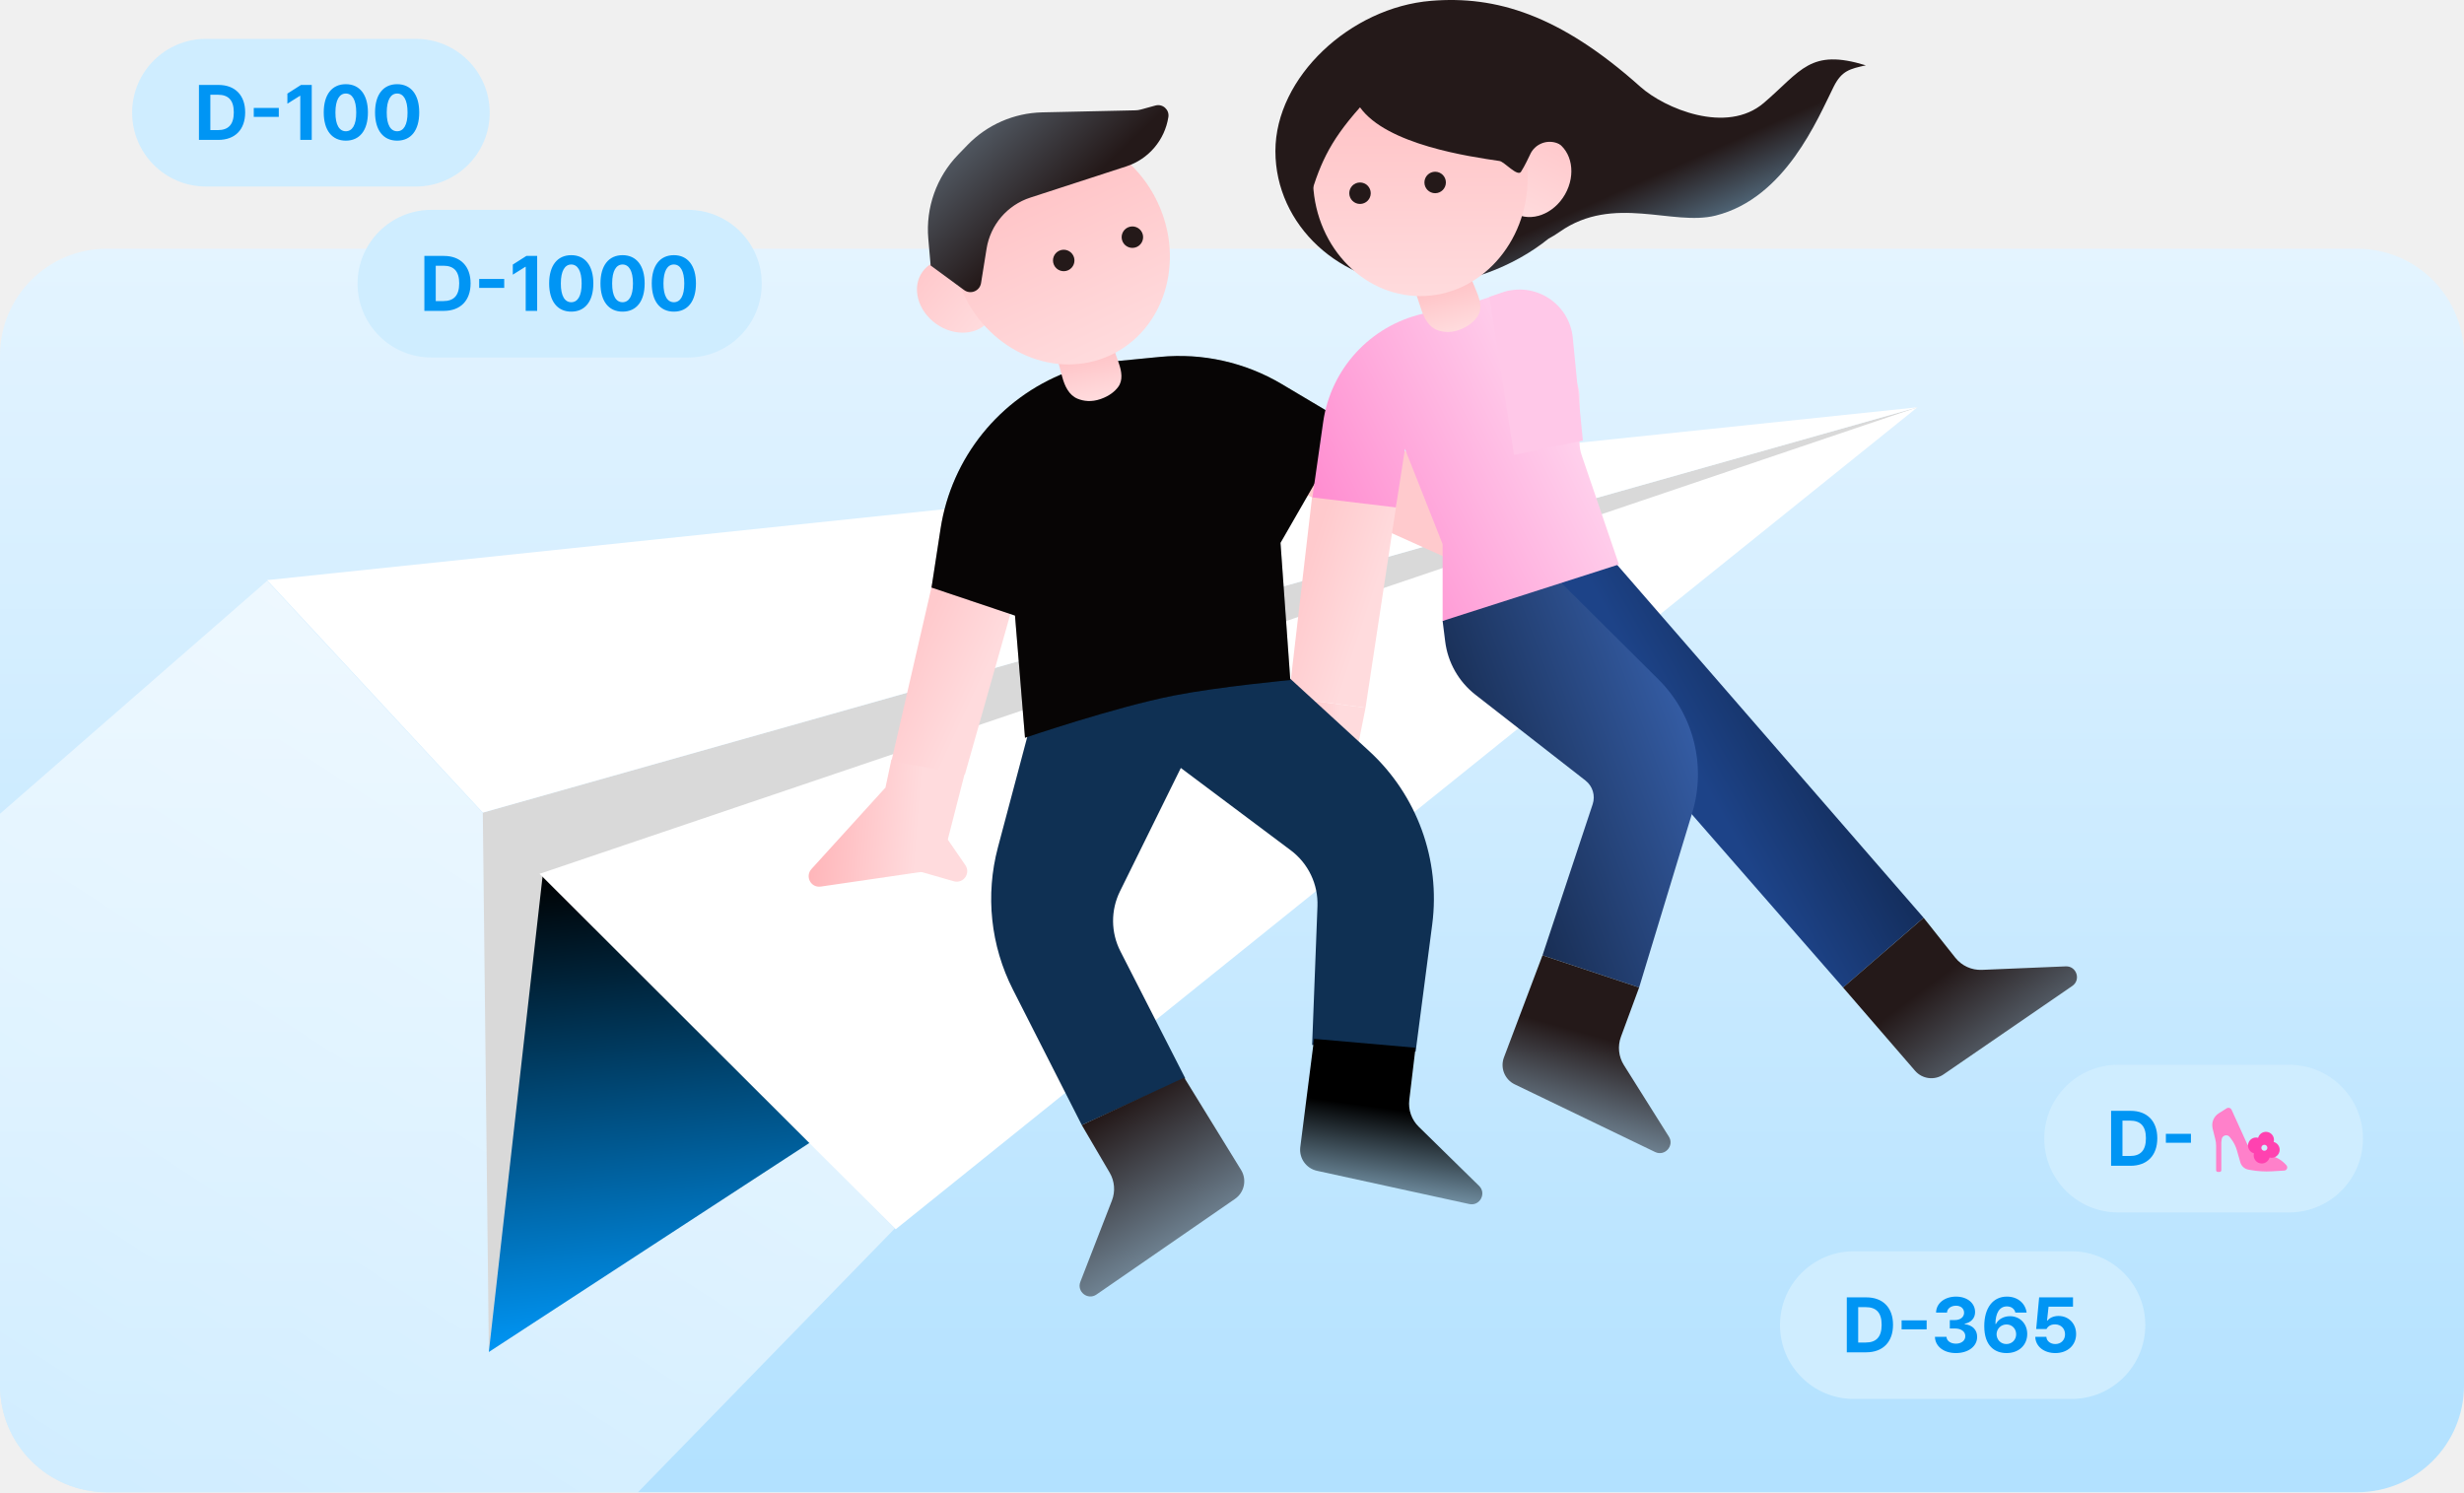
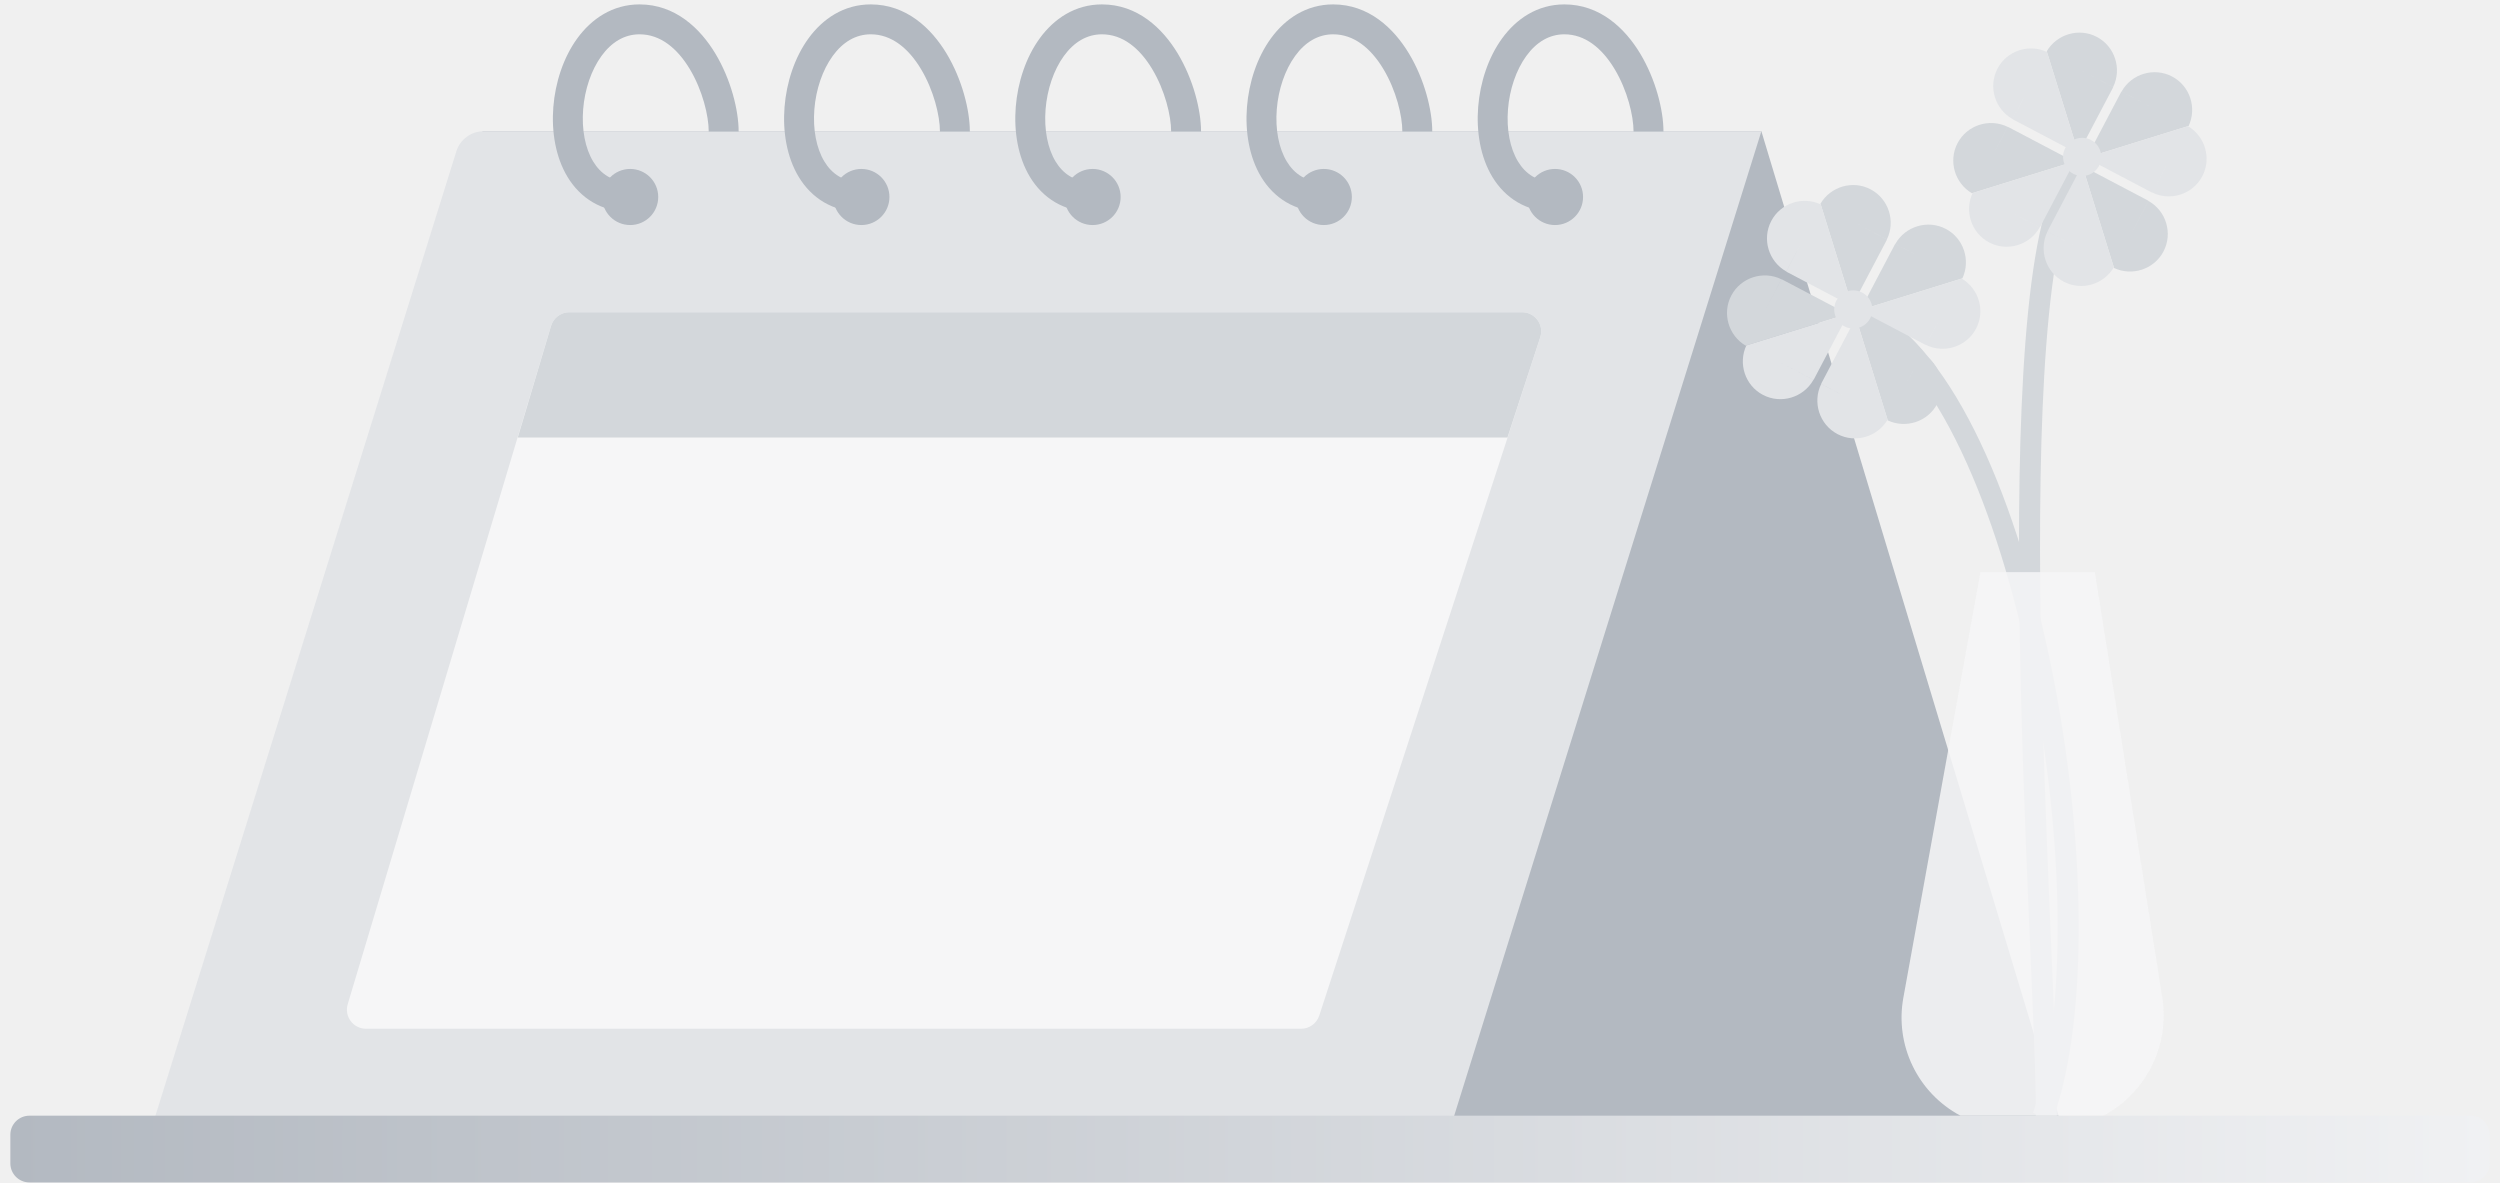
- <svg xmlns="http://www.w3.org/2000/svg" width="317" height="192" viewBox="0 0 317 192" fill="none">
-   <rect y="32" width="317" height="160" rx="13.745" fill="url(#paint0_linear_1671_3818)" />
-   <mask id="mask0_1671_3818" style="mask-type:alpha" maskUnits="userSpaceOnUse" x="0" y="32" width="317" height="160">
-     <rect y="32" width="317" height="160" rx="13.745" fill="#B2E1FF" />
-   </mask>
-   <g mask="url(#mask0_1671_3818)">
-     <path d="M-48.5 147L34.367 74.737L62.287 104.804L115.12 158.067L34.367 241L-48.5 147Z" fill="url(#paint1_linear_1671_3818)" />
-   </g>
-   <path d="M62.892 173.954L62.114 104.56L246.682 52.404L62.892 173.954Z" fill="#D9D9D9" />
-   <path d="M34.363 74.643L246.683 52.404L62.114 104.56L34.363 74.643Z" fill="white" />
-   <path d="M62.892 173.954L69.844 112.388L104.378 146.902L62.892 173.954Z" fill="url(#paint2_linear_1671_3818)" />
-   <path d="M115.237 158.164L246.683 52.404L69.417 112.433L115.237 158.164Z" fill="white" />
-   <path d="M175.682 91.063L173.175 103.637L164.167 102.591L165.802 89.774L175.682 91.063Z" fill="url(#paint3_linear_1671_3818)" />
-   <path d="M173.593 99.395L170.864 100.034L170.006 103.991L175.016 105.072C176.282 105.346 177.168 103.908 176.361 102.89L173.593 99.395Z" fill="#FFDBDD" />
-   <path d="M124.136 99.442L120.956 111.832L120.954 111.831L120.955 111.832L105.601 114.075C104.32 114.262 103.532 112.768 104.406 111.806L113.878 101.38L113.907 101.389L114.687 97.724L124.136 99.442Z" fill="url(#paint4_linear_1671_3818)" />
-   <path d="M121.659 107.628L118.893 108.081L117.77 111.972L122.695 113.388C123.94 113.746 124.921 112.372 124.185 111.301L121.659 107.628Z" fill="#FFDBDD" />
-   <path d="M194.304 78.032L206.857 71.304L247.476 118.084L237.118 127.061L194.304 78.032Z" fill="url(#paint5_linear_1671_3818)" />
-   <path d="M213.376 87.434C217.887 91.92 219.551 98.53 217.7 104.616L210.877 127.061L198.447 122.918L204.901 103.48C205.27 102.371 204.9 101.15 203.979 100.431L189.818 89.388C187.665 87.71 186.266 85.246 185.928 82.537L185.597 79.894L198.447 72.592L213.376 87.434Z" fill="url(#paint6_linear_1671_3818)" />
-   <path d="M162.599 61.2L188.598 72.894L192.155 63.697L167.648 51.545L162.599 61.2Z" fill="url(#paint7_linear_1671_3818)" />
-   <path d="M179.691 64.615L175.681 91.062L165.802 89.774L168.845 63.572L179.691 64.615Z" fill="url(#paint8_linear_1671_3818)" />
-   <path d="M176.121 96.617C182.308 102.29 185.344 110.621 184.259 118.944L182.126 135.305L168.81 134.446L169.495 116.613C169.604 113.793 168.319 111.1 166.061 109.408L151.916 98.812L144.086 114.686C142.886 117.119 142.905 119.977 144.139 122.394L152.487 138.741L139.171 144.755L130.316 127.33C127.443 121.678 126.755 115.165 128.383 109.037L133.157 91.062L139.871 89.789L139.151 89.249L160.556 82.344L176.121 96.617Z" fill="#0F3053" />
-   <path d="M131.236 74.602L124.137 99.654L114.687 97.935L120.545 72.5L131.236 74.602Z" fill="url(#paint9_linear_1671_3818)" />
-   <path d="M166 87.5C166 87.5 156.798 88.356 151 89.5C143.381 91.003 131.869 94.928 131.869 94.928L129.721 68.726L130.58 79.207L119.842 75.599L121.005 68.034C122.411 58.899 128.6 51.216 137.226 47.898L140.03 46.82L149.23 45.922C154.694 45.389 160.186 46.615 164.905 49.42L173.534 54.551L163.655 71.733L164.514 66.673L166 87.5Z" fill="black" />
-   <path d="M166 87.5C166 87.5 156.798 88.356 151 89.5C143.381 91.003 131.869 94.928 131.869 94.928L129.721 68.726L130.58 79.207L119.842 75.599L121.005 68.034C122.411 58.899 128.6 51.216 137.226 47.898L140.03 46.82L149.23 45.922C154.694 45.389 160.186 46.615 164.905 49.42L173.534 54.551L163.655 71.733L164.514 66.673L166 87.5Z" fill="#241919" fill-opacity="0.2" />
-   <path d="M208.278 72.627L185.597 79.894V70.015L180.752 57.757L179.583 65.29L168.845 64.002L170.231 54.3C171.208 47.463 176.29 41.93 183.02 40.377L190.322 38.659L194.188 37.37L202.177 48.023C202.846 48.915 203.208 50 203.208 51.115V56.903C203.208 57.468 203.301 58.03 203.484 58.566L208.278 72.627Z" fill="url(#paint10_linear_1671_3818)" />
-   <path d="M191.611 38.21L193.244 37.642C197.446 36.18 201.908 39.035 202.342 43.462L203.638 56.68L194.783 58.529L191.611 38.21Z" fill="#FFC8E8" />
-   <path d="M198.447 122.917L210.877 127.061L208.537 133.405C208.092 134.611 208.233 135.955 208.917 137.043L214.703 146.249C215.44 147.422 214.182 148.83 212.934 148.228L194.872 139.521C193.583 138.899 192.982 137.396 193.487 136.057L198.447 122.917Z" fill="url(#paint11_linear_1671_3818)" />
-   <path d="M237.117 127.061L247.476 118.084L251.557 123.227C252.38 124.264 253.651 124.846 254.975 124.791L265.768 124.341C267.153 124.284 267.75 126.075 266.607 126.86L250.035 138.247C248.875 139.044 247.302 138.842 246.381 137.777L237.117 127.061Z" fill="url(#paint12_linear_1671_3818)" />
-   <path d="M181.348 35.273L187.94 32.574L190.022 37.658C190.43 38.654 190.697 39.788 190.106 40.688C189.723 41.269 189.067 41.904 187.94 42.369C186.76 42.857 185.747 42.761 184.981 42.5C183.833 42.108 183.222 40.955 182.842 39.803L181.348 35.273Z" fill="url(#paint13_linear_1671_3818)" />
-   <path d="M184.11 0.107C192.397 -0.572 200.626 1.849 211.041 11.168C214.128 13.93 222.126 17.352 226.924 13.239C231.758 9.096 232.863 6.196 240.044 8.406C237.973 8.866 236.937 9.096 235.901 11.168C233.829 15.311 229.686 25.496 220.709 27.741C215.185 29.122 207.589 24.979 200.683 29.812C200.172 30.17 199.684 30.466 199.221 30.712C194.677 34.382 188.374 36.706 182.729 36.706C172.432 36.706 164.084 28.977 164.084 19.442C164.084 9.908 173.752 0.955 184.11 0.107Z" fill="url(#paint14_linear_1671_3818)" />
-   <ellipse cx="197.497" cy="22.814" rx="4.43" ry="5.316" transform="rotate(29.7197 197.497 22.8138)" fill="url(#paint15_linear_1671_3818)" />
-   <ellipse cx="182.729" cy="22.907" rx="13.811" ry="15.192" fill="url(#paint16_linear_1671_3818)" />
-   <circle cx="184.636" cy="23.478" r="1.381" fill="#241919" />
-   <circle cx="174.968" cy="24.86" r="1.381" fill="#241919" />
-   <path d="M202.755 19.454L200.459 18.471C199.057 17.87 197.434 18.519 196.833 19.921C196.833 19.921 196.142 21.407 195.685 22.097C195.228 22.788 193.538 20.807 192.923 20.716C189.144 20.157 178.421 18.645 174.968 13.811C170.825 18.471 169.74 21.319 168.228 26.36L168.918 9.096L184.801 6.334C184.622 6.575 184.428 6.82 184.223 7.071L186.872 4.953L202.755 19.454Z" fill="#241919" />
-   <path d="M169.06 133.666L182.112 134.811L181.309 141.525C181.156 142.801 181.605 144.076 182.523 144.976L190.287 152.587C191.277 153.558 190.38 155.219 189.026 154.923L169.436 150.646C168.038 150.34 167.105 149.018 167.286 147.598L169.06 133.666Z" fill="url(#paint17_linear_1671_3818)" />
-   <path d="M152.356 138.657L139.171 144.755L142.762 150.884C143.402 151.975 143.508 153.299 143.05 154.478L138.992 164.93C138.5 166.198 139.945 167.339 141.064 166.566L158.887 154.259C160.096 153.425 160.439 151.79 159.669 150.539L152.356 138.657Z" fill="url(#paint18_linear_1671_3818)" />
-   <path d="M135.414 43.893L142.145 41.56L143.944 46.75C144.296 47.767 144.501 48.913 143.862 49.779C143.448 50.339 142.758 50.937 141.607 51.34C140.402 51.762 139.396 51.611 138.645 51.308C137.521 50.853 136.974 49.668 136.658 48.497L135.414 43.893Z" fill="url(#paint19_linear_1671_3818)" />
-   <ellipse cx="4.43" cy="5.316" rx="4.43" ry="5.316" transform="matrix(-0.579387 0.815053 0.815053 0.579387 121.239 31.3701)" fill="url(#paint20_linear_1671_3818)" />
-   <ellipse cx="13.811" cy="15.192" rx="13.811" ry="15.192" transform="matrix(-0.907243 0.420607 0.420607 0.907243 142.583 12.3408)" fill="url(#paint21_linear_1671_3818)" />
-   <circle cx="1.381" cy="1.381" r="1.381" transform="matrix(-0.907243 0.420607 0.420607 0.907243 137.523 31.6802)" fill="#241919" />
-   <circle cx="1.381" cy="1.381" r="1.381" transform="matrix(-0.907243 0.420607 0.420607 0.907243 146.356 28.6821)" fill="#241919" />
-   <path d="M144.911 21.406L132.546 25.427C129.59 26.388 127.421 28.922 126.927 31.991L126.214 36.426C126.05 37.446 124.865 37.932 124.033 37.32L119.73 34.16L119.429 30.705C119.083 26.72 120.481 22.78 123.263 19.905L124.466 18.662C126.995 16.047 130.453 14.537 134.09 14.457L146.078 14.195C146.304 14.19 146.529 14.158 146.747 14.098L148.654 13.576C149.581 13.323 150.462 14.11 150.315 15.06C149.853 18.024 147.764 20.478 144.911 21.406Z" fill="url(#paint22_linear_1671_3818)" />
-   <rect x="17" y="5" width="46" height="19" rx="9.5" fill="#CFEDFF" />
-   <path d="M28.086 18H25.596V10.93H28.115C30.244 10.93 31.543 12.258 31.543 14.455C31.543 16.672 30.244 18 28.086 18ZM27.061 16.74H28.027C29.375 16.74 30.078 16.037 30.078 14.455C30.078 12.883 29.375 12.19 28.037 12.19H27.061V16.74ZM35.869 13.889V15.041H32.647V13.889H35.869ZM40.107 10.93V18H38.633V12.326H38.594L36.973 13.342V12.043L38.721 10.93H40.107ZM44.492 18.098C42.725 18.098 41.65 16.779 41.65 14.465C41.65 12.15 42.725 10.832 44.492 10.832C46.26 10.832 47.334 12.16 47.334 14.465C47.334 16.789 46.26 18.098 44.492 18.098ZM44.492 16.887C45.312 16.887 45.84 16.096 45.83 14.465C45.83 12.854 45.312 12.033 44.492 12.033C43.672 12.033 43.154 12.854 43.154 14.465C43.145 16.096 43.672 16.887 44.492 16.887ZM51.094 18.098C49.326 18.098 48.252 16.779 48.252 14.465C48.252 12.15 49.326 10.832 51.094 10.832C52.861 10.832 53.935 12.16 53.935 14.465C53.935 16.789 52.861 18.098 51.094 18.098ZM51.094 16.887C51.914 16.887 52.441 16.096 52.432 14.465C52.432 12.854 51.914 12.033 51.094 12.033C50.273 12.033 49.756 12.854 49.756 14.465C49.746 16.096 50.273 16.887 51.094 16.887Z" fill="#0095F4" />
-   <rect x="229" y="161" width="47" height="19" rx="9.5" fill="#CFEDFF" />
-   <path d="M240.086 174H237.596V166.93H240.115C242.244 166.93 243.543 168.258 243.543 170.455C243.543 172.672 242.244 174 240.086 174ZM239.061 172.74H240.027C241.375 172.74 242.078 172.037 242.078 170.455C242.078 168.883 241.375 168.189 240.037 168.189H239.061V172.74ZM247.869 169.889V171.041H244.646V169.889H247.869ZM251.629 174.098C250.076 174.098 248.963 173.238 248.934 172.008H250.418C250.447 172.535 250.955 172.887 251.639 172.887C252.342 172.887 252.85 172.486 252.84 171.92C252.85 171.344 252.332 170.934 251.502 170.934H250.848V169.85H251.502C252.195 169.85 252.684 169.469 252.684 168.912C252.684 168.375 252.273 168.004 251.648 168.004C251.023 168.004 250.506 168.355 250.486 168.893H249.08C249.1 167.672 250.203 166.832 251.648 166.832C253.123 166.832 254.109 167.701 254.1 168.824C254.109 169.615 253.553 170.182 252.762 170.318V170.377C253.797 170.504 254.373 171.139 254.363 172.018C254.373 173.229 253.221 174.098 251.629 174.098ZM258.133 174.098C256.668 174.088 255.281 173.219 255.281 170.631C255.281 168.248 256.424 166.832 258.191 166.832C259.617 166.832 260.584 167.73 260.73 168.893H259.285C259.168 168.395 258.758 168.092 258.191 168.092C257.234 168.092 256.727 168.961 256.717 170.348H256.785C257.107 169.723 257.811 169.352 258.592 169.352C259.861 169.352 260.809 170.309 260.809 171.637C260.809 173.072 259.725 174.107 258.133 174.098ZM258.123 172.936C258.846 172.936 259.383 172.389 259.383 171.676C259.383 170.973 258.865 170.416 258.143 170.416C257.42 170.416 256.873 170.982 256.863 171.676C256.873 172.369 257.4 172.936 258.123 172.936ZM264.422 174.098C262.947 174.098 261.873 173.229 261.844 172.008H263.27C263.299 172.564 263.807 172.936 264.422 172.936C265.154 172.936 265.672 172.418 265.672 171.686C265.672 170.934 265.145 170.416 264.402 170.406C263.875 170.406 263.504 170.602 263.289 171.002H261.961L262.342 166.93H266.697V168.131H263.553L263.357 169.918H263.416C263.68 169.566 264.207 169.322 264.832 169.322C266.131 169.322 267.098 170.289 267.098 171.646C267.098 173.072 266.014 174.098 264.422 174.098Z" fill="#0095F4" />
-   <rect x="263" y="137" width="41" height="19" rx="9.5" fill="#CFEDFF" />
-   <path d="M274.086 150H271.596V142.93H274.115C276.244 142.93 277.543 144.258 277.543 146.455C277.543 148.672 276.244 150 274.086 150ZM273.061 148.74H274.027C275.375 148.74 276.078 148.037 276.078 146.455C276.078 144.883 275.375 144.189 274.037 144.189H273.061V148.74ZM281.869 145.889V147.041H278.646V145.889H281.869Z" fill="#0095F4" />
-   <path d="M284.637 145.054C284.519 144.349 284.834 143.642 285.437 143.258L286.459 142.608C286.687 142.463 286.991 142.553 287.103 142.799L289.117 147.23L289.342 147.53C289.626 147.908 290.048 148.158 290.515 148.225L290.815 148.267C291.166 148.318 291.509 148.409 291.839 148.541L292.706 148.888C293.272 149.115 293.773 149.479 294.164 149.947C294.379 150.205 294.209 150.597 293.874 150.616L292.283 150.71C291.363 150.764 290.44 150.708 289.533 150.543L289.267 150.495C288.766 150.404 288.361 150.037 288.221 149.548L287.785 148.02C287.636 147.498 287.392 147.007 287.066 146.572L286.891 146.34C286.589 145.886 285.884 146.057 285.824 146.599L285.778 147.007V150.569C285.778 150.692 285.679 150.791 285.556 150.791H285.333C285.21 150.791 285.111 150.692 285.111 150.569V147.446C285.111 147.155 285.075 146.865 285.004 146.582L284.665 145.227L284.637 145.054Z" fill="#FF80CA" />
-   <path d="M289.248 147.13C289.396 146.577 289.964 146.249 290.517 146.398L290.551 146.296C290.737 145.805 291.269 145.527 291.787 145.665C292.339 145.814 292.666 146.381 292.518 146.934L292.62 146.967C293.11 147.154 293.39 147.686 293.251 148.204C293.102 148.757 292.534 149.085 291.981 148.937L291.949 149.037C291.762 149.528 291.23 149.807 290.712 149.668C290.194 149.529 289.873 149.021 289.957 148.503L289.98 148.399L289.878 148.366C289.388 148.179 289.109 147.648 289.248 147.13ZM291.121 147.348C290.935 147.455 290.871 147.692 290.978 147.878C291.085 148.064 291.323 148.128 291.509 148.02C291.695 147.913 291.759 147.676 291.652 147.49C291.544 147.304 291.307 147.241 291.121 147.348Z" fill="#FF42B0" />
-   <rect x="46" y="27" width="52" height="19" rx="9.5" fill="#CFEDFF" />
-   <path d="M57.086 40H54.596V32.93H57.115C59.244 32.93 60.543 34.258 60.543 36.455C60.543 38.672 59.244 40 57.086 40ZM56.06 38.74H57.027C58.375 38.74 59.078 38.037 59.078 36.455C59.078 34.883 58.375 34.19 57.037 34.19H56.06V38.74ZM64.869 35.889V37.041H61.647V35.889H64.869ZM69.107 32.93V40H67.633V34.326H67.594L65.973 35.342V34.043L67.721 32.93H69.107ZM73.492 40.098C71.725 40.098 70.65 38.779 70.65 36.465C70.65 34.15 71.725 32.832 73.492 32.832C75.26 32.832 76.334 34.16 76.334 36.465C76.334 38.789 75.26 40.098 73.492 40.098ZM73.492 38.887C74.312 38.887 74.84 38.096 74.83 36.465C74.83 34.853 74.312 34.033 73.492 34.033C72.672 34.033 72.154 34.853 72.154 36.465C72.144 38.096 72.672 38.887 73.492 38.887ZM80.094 40.098C78.326 40.098 77.252 38.779 77.252 36.465C77.252 34.15 78.326 32.832 80.094 32.832C81.861 32.832 82.936 34.16 82.936 36.465C82.936 38.789 81.861 40.098 80.094 40.098ZM80.094 38.887C80.914 38.887 81.441 38.096 81.432 36.465C81.432 34.853 80.914 34.033 80.094 34.033C79.273 34.033 78.756 34.853 78.756 36.465C78.746 38.096 79.273 38.887 80.094 38.887ZM86.695 40.098C84.928 40.098 83.853 38.779 83.853 36.465C83.853 34.15 84.928 32.832 86.695 32.832C88.463 32.832 89.537 34.16 89.537 36.465C89.537 38.789 88.463 40.098 86.695 40.098ZM86.695 38.887C87.516 38.887 88.043 38.096 88.033 36.465C88.033 34.853 87.516 34.033 86.695 34.033C85.875 34.033 85.357 34.853 85.357 36.465C85.348 38.096 85.875 38.887 86.695 38.887Z" fill="#0095F4" />
+ <svg xmlns="http://www.w3.org/2000/svg" width="222" height="105" viewBox="0 0 222 105" fill="none">
+   <path d="M156.411 11.656H42.835L69.306 99.654H182.976L156.411 11.656Z" fill="#B3B9C1" />
+   <path d="M40.524 13.439C40.855 12.378 41.837 11.656 42.949 11.656H156.41L128.951 99.654H13.621L40.524 13.439Z" fill="#E2E4E7" />
+   <circle cx="55.96" cy="17.493" r="2.491" fill="#B3B9C1" />
+   <path d="M55.96 18.821C56.693 18.821 57.288 18.227 57.288 17.493C57.288 16.759 56.693 16.165 55.96 16.165L55.96 18.821ZM56.791 1.719L56.791 0.391L56.791 1.719ZM55.96 17.493L55.96 16.165C54.385 16.165 53.346 15.453 52.673 14.341C51.961 13.165 51.644 11.492 51.784 9.711C51.924 7.937 52.508 6.212 53.415 4.966C54.309 3.738 55.45 3.047 56.791 3.047L56.791 1.719L56.791 0.391C54.396 0.391 52.527 1.672 51.267 3.402C50.021 5.114 49.307 7.332 49.136 9.502C48.965 11.664 49.322 13.935 50.4 15.716C51.517 17.561 53.384 18.821 55.96 18.821L55.96 17.493ZM56.791 1.719L56.791 3.047C58.612 3.047 60.124 4.252 61.256 6.138C62.385 8.02 62.934 10.276 62.934 11.681L64.263 11.681L65.591 11.681C65.591 9.765 64.895 7.04 63.533 4.771C62.174 2.507 59.95 0.391 56.791 0.391L56.791 1.719Z" fill="#B3B9C1" />
+   <circle cx="76.491" cy="17.493" r="2.491" fill="#B3B9C1" />
+   <path d="M76.491 18.821C77.224 18.821 77.819 18.227 77.819 17.493C77.819 16.759 77.224 16.165 76.491 16.165L76.491 18.821ZM77.322 1.719L77.322 0.391L77.322 1.719ZM76.491 17.493L76.491 16.165C74.916 16.165 73.877 15.453 73.204 14.341C72.492 13.165 72.175 11.492 72.315 9.711C72.455 7.937 73.039 6.212 73.946 4.966C74.84 3.738 75.981 3.047 77.322 3.047L77.322 1.719L77.322 0.391C74.927 0.391 73.058 1.672 71.798 3.402C70.552 5.114 69.838 7.332 69.667 9.502C69.496 11.664 69.853 13.935 70.931 15.716C72.048 17.561 73.915 18.821 76.491 18.821L76.491 17.493ZM77.322 1.719L77.322 3.047C79.143 3.047 80.655 4.252 81.787 6.138C82.916 8.02 83.466 10.276 83.466 11.681L84.794 11.681L86.122 11.681C86.122 9.765 85.426 7.04 84.064 4.771C82.705 2.507 80.481 0.391 77.322 0.391L77.322 1.719Z" fill="#B3B9C1" />
+   <circle cx="97.022" cy="17.493" r="2.491" fill="#B3B9C1" />
+   <path d="M97.022 18.821C97.756 18.821 98.35 18.227 98.35 17.493C98.35 16.759 97.755 16.165 97.022 16.165L97.022 18.821ZM97.853 1.719L97.853 0.391L97.853 1.719ZM97.022 17.493L97.022 16.165C95.447 16.165 94.409 15.453 93.735 14.341C93.023 13.165 92.706 11.492 92.847 9.711C92.987 7.937 93.57 6.212 94.477 4.966C95.371 3.738 96.512 3.047 97.853 3.047L97.853 1.719L97.853 0.391C95.458 0.391 93.589 1.672 92.33 3.402C91.083 5.114 90.37 7.332 90.198 9.502C90.027 11.664 90.384 13.935 91.463 15.716C92.579 17.561 94.447 18.821 97.022 18.821L97.022 17.493ZM97.853 1.719L97.853 3.047C99.675 3.047 101.186 4.252 102.318 6.138C103.447 8.02 103.997 10.276 103.997 11.681L105.325 11.681L106.653 11.681C106.653 9.765 105.957 7.04 104.596 4.771C103.237 2.507 101.012 0.391 97.853 0.391L97.853 1.719Z" fill="#B3B9C1" />
+   <circle cx="117.554" cy="17.493" r="2.491" fill="#B3B9C1" />
+   <path d="M117.554 18.821C118.287 18.821 118.882 18.227 118.882 17.493C118.882 16.759 118.287 16.165 117.553 16.165L117.554 18.821ZM118.385 1.719L118.385 0.391L118.385 1.719ZM117.554 17.493L117.553 16.165C115.978 16.165 114.94 15.453 114.267 14.341C113.555 13.165 113.237 11.492 113.378 9.711C113.518 7.937 114.102 6.212 115.009 4.966C115.903 3.738 117.044 3.047 118.385 3.047L118.385 1.719L118.385 0.391C115.989 0.391 114.121 1.672 112.861 3.402C111.615 5.114 110.901 7.332 110.73 9.502C110.559 11.664 110.916 13.935 111.994 15.716C113.111 17.561 114.978 18.821 117.554 18.821L117.554 17.493ZM118.385 1.719L118.385 3.047C120.206 3.047 121.717 4.252 122.849 6.138C123.979 8.02 124.528 10.276 124.528 11.681L125.857 11.681L127.185 11.681C127.185 9.765 126.489 7.04 125.127 4.771C123.768 2.507 121.544 0.391 118.385 0.391L118.385 1.719Z" fill="#B3B9C1" />
+   <circle cx="138.085" cy="17.493" r="2.491" fill="#B3B9C1" />
+   <path d="M138.085 18.821C138.818 18.821 139.413 18.227 139.413 17.493C139.413 16.759 138.818 16.165 138.084 16.165L138.085 18.821ZM138.916 1.719L138.916 0.391L138.916 1.719ZM138.085 17.493L138.084 16.165C136.509 16.165 135.471 15.453 134.798 14.341C134.086 13.165 133.768 11.492 133.909 9.711C134.049 7.937 134.633 6.212 135.54 4.966C136.434 3.738 137.575 3.047 138.916 3.047L138.916 1.719L138.916 0.391C136.52 0.391 134.652 1.672 133.392 3.402C132.146 5.114 131.432 7.332 131.261 9.502C131.09 11.664 131.447 13.935 132.525 15.716C133.642 17.561 135.509 18.821 138.085 18.821L138.085 17.493ZM138.916 1.719L138.916 3.047C140.737 3.047 142.248 4.252 143.38 6.138C144.51 8.02 145.059 10.276 145.059 11.681L146.388 11.681L147.716 11.681C147.716 9.765 147.02 7.04 145.658 4.771C144.299 2.507 142.075 0.391 138.916 0.391L138.916 1.719Z" fill="#B3B9C1" />
+   <path d="M48.932 28.935C49.147 28.218 49.807 27.727 50.555 27.727H135.166C136.317 27.727 137.133 28.851 136.777 29.946L117.15 90.183C116.923 90.88 116.273 91.352 115.54 91.352H32.5C31.366 91.352 30.552 90.259 30.878 89.172L48.932 28.935Z" fill="#F6F6F7" />
+   <path d="M48.934 28.937C49.148 28.22 49.808 27.727 50.557 27.727H135.164C136.316 27.727 137.132 28.852 136.774 29.947L133.863 38.852H45.978L48.934 28.937Z" fill="#D3D7DB" />
+   <path d="M181.706 98.225C181.706 85.524 177.082 24.866 184.153 15.163" stroke="#D3D7DB" stroke-width="1.868" stroke-linecap="square" />
+   <path d="M182.596 98.509L182.312 99.399L180.532 98.832L180.816 97.942L182.596 98.509ZM164.541 28.654C164.062 28.462 163.83 27.919 164.022 27.44C164.214 26.961 164.757 26.728 165.236 26.92L164.541 28.654ZM181.706 98.225L180.816 97.942C182.253 93.425 182.854 87.176 182.695 80.203C182.537 73.245 181.624 65.629 180.074 58.408C178.523 51.182 176.342 44.388 173.666 39.058C170.967 33.685 167.856 29.983 164.541 28.654L164.889 27.787L165.236 26.92C169.211 28.514 172.587 32.748 175.335 38.219C178.104 43.734 180.328 50.691 181.9 58.016C183.473 65.345 184.401 73.079 184.562 80.161C184.723 87.228 184.122 93.711 182.596 98.509L181.706 98.225Z" fill="#D3D7DB" />
+   <path d="M192.883 6.794C194.467 7.628 195.101 9.573 194.352 11.183L185.292 13.996L188.339 8.205C188.355 8.176 188.389 8.127 188.391 8.125L191.34 9.674L188.397 8.124C189.284 6.55 191.278 5.95 192.883 6.794Z" fill="#D3D7DB" />
+   <path d="M195.566 15.651C196.399 14.066 195.82 12.104 194.291 11.202L185.231 14.015L191.022 17.062C191.052 17.077 191.107 17.098 191.11 17.099L192.871 13.756L191.116 17.097C192.737 17.892 194.721 17.256 195.566 15.651Z" fill="#E2E4E7" />
+   <path d="M173.831 12.711C172.997 14.296 173.577 16.257 175.105 17.16L184.166 14.347L178.375 11.3C178.345 11.285 178.291 11.265 178.286 11.263L176.734 14.209L178.281 11.266C176.66 10.471 174.675 11.106 173.831 12.711Z" fill="#D3D7DB" />
+   <path d="M176.637 21.529C175.053 20.695 174.419 18.75 175.168 17.14L184.227 14.327L181.181 20.118C181.165 20.147 181.132 20.193 181.129 20.198L178.161 18.64L181.122 20.2C180.236 21.773 178.242 22.373 176.637 21.529Z" fill="#E2E4E7" />
+   <path d="M192.117 22.331C191.283 23.916 189.338 24.548 187.728 23.799L184.915 14.741L190.706 17.788C190.736 17.803 190.783 17.838 190.785 17.839L189.028 21.184L190.787 17.845C192.361 18.731 192.961 20.726 192.117 22.331Z" fill="#D3D7DB" />
+   <path d="M183.26 25.014C184.845 25.848 186.806 25.268 187.709 23.739L184.896 14.68L181.849 20.471C181.834 20.5 181.815 20.553 181.813 20.559L184.778 22.122L181.815 20.564C181.02 22.186 181.655 24.17 183.26 25.014Z" fill="#E2E4E7" />
+   <path d="M186.2 3.278C184.615 2.445 182.653 3.025 181.751 4.554L184.564 13.613L187.611 7.822C187.626 7.793 187.645 7.739 187.647 7.734L184.682 6.171L187.645 7.729C188.44 6.107 187.805 4.123 186.2 3.278Z" fill="#D3D7DB" />
+   <path d="M177.382 6.085C178.215 4.5 180.16 3.866 181.77 4.614L184.584 13.675L178.793 10.628C178.763 10.613 178.714 10.578 178.712 10.577L180.262 7.627L178.711 10.57C177.138 9.683 176.537 7.69 177.382 6.085Z" fill="#E2E4E7" />
+   <circle cx="184.895" cy="13.933" r="1.694" transform="rotate(72.7481 184.895 13.9331)" fill="#E2E4E7" />
+   <path d="M172.792 20.328C174.376 21.162 175.009 23.107 174.261 24.717L165.202 27.53L168.248 21.739C168.264 21.709 168.3 21.659 168.3 21.659L170.774 22.957L168.306 21.658C169.192 20.085 171.187 19.484 172.792 20.328Z" fill="#D3D7DB" />
+   <path d="M175.475 29.185C176.308 27.601 175.728 25.639 174.2 24.736L165.14 27.549L170.931 30.596C170.96 30.611 171.014 30.63 171.019 30.632L172.571 27.686L171.024 30.63C172.646 31.425 174.63 30.79 175.475 29.185Z" fill="#E2E4E7" />
+   <path d="M153.74 26.245C152.906 27.829 153.486 29.791 155.015 30.694L164.075 27.88L158.284 24.834C158.255 24.819 158.203 24.8 158.196 24.798L156.643 27.745L158.19 24.799C156.569 24.005 154.584 24.64 153.74 26.245Z" fill="#D3D7DB" />
+   <path d="M156.545 35.063C154.961 34.229 154.328 32.284 155.076 30.674L164.136 27.861L161.089 33.652C161.073 33.683 161.037 33.733 161.037 33.733L158.088 32.183L161.03 33.734C160.144 35.307 158.15 35.908 156.545 35.063Z" fill="#E2E4E7" />
+   <path d="M172.025 35.865C171.191 37.45 169.246 38.082 167.636 37.334L164.823 28.275L170.614 31.322C170.644 31.338 170.692 31.373 170.694 31.374L168.937 34.718L170.695 31.379C172.269 32.266 172.87 34.26 172.025 35.865Z" fill="#D3D7DB" />
+   <path d="M163.168 38.547C164.753 39.381 166.715 38.801 167.617 37.272L164.804 28.214L161.757 34.004C161.742 34.033 161.722 34.088 161.72 34.092L164.668 35.645L161.722 34.099C160.928 35.72 161.564 37.703 163.168 38.547Z" fill="#E2E4E7" />
+   <path d="M166.109 16.812C164.524 15.979 162.562 16.558 161.659 18.086L164.473 27.146L167.52 21.356C167.535 21.326 167.556 21.269 167.557 21.268L164.609 19.715L167.554 21.261C168.348 19.64 167.714 17.657 166.109 16.812Z" fill="#D3D7DB" />
+   <path d="M157.29 19.619C158.124 18.034 160.069 17.402 161.679 18.151L164.492 27.21L158.701 24.163C158.673 24.148 158.627 24.115 158.622 24.111L160.379 20.767L158.62 24.105C157.047 23.219 156.446 21.224 157.29 19.619Z" fill="#E2E4E7" />
+   <circle cx="164.572" cy="27.481" r="1.694" transform="rotate(72.7481 164.572 27.4809)" fill="#E2E4E7" />
+   <path opacity="0.85" d="M175.863 50.806H186.024L192.01 88.576C192.685 92.831 190.587 97.045 186.786 99.072H180.435H174.085C170.3 97.054 168.252 92.823 169.017 88.603L175.863 50.806Z" fill="#F6F6F7" />
+   <rect x="0.919" y="99.073" width="220.161" height="5.927" rx="1.694" fill="url(#paint0_linear_2853_3915)" />
  <defs>
-     <linearGradient id="paint0_linear_1671_3818" x1="158.5" y1="32" x2="158.5" y2="192" gradientUnits="userSpaceOnUse">
-       <stop stop-color="#E4F4FF" />
-       <stop offset="1" stop-color="#B2E1FF" />
-     </linearGradient>
-     <linearGradient id="paint1_linear_1671_3818" x1="97.254" y1="100.314" x2="-95.531" y2="398.064" gradientUnits="userSpaceOnUse">
-       <stop stop-color="white" stop-opacity="0.6" />
-       <stop offset="1" stop-color="white" stop-opacity="0" />
-     </linearGradient>
-     <linearGradient id="paint2_linear_1671_3818" x1="78.508" y1="111.48" x2="84.811" y2="171.658" gradientUnits="userSpaceOnUse">
-       <stop />
-       <stop offset="1" stop-color="#0095F4" />
-     </linearGradient>
-     <linearGradient id="paint3_linear_1671_3818" x1="172.371" y1="98.837" x2="163.6" y2="98.779" gradientUnits="userSpaceOnUse">
-       <stop stop-color="#FFDBDD" />
-       <stop offset="1" stop-color="#FFB3B7" />
-     </linearGradient>
-     <linearGradient id="paint4_linear_1671_3818" x1="117.965" y1="109.058" x2="103.411" y2="107.944" gradientUnits="userSpaceOnUse">
-       <stop stop-color="#FFDBDD" />
-       <stop offset="1" stop-color="#FFB3B7" />
-     </linearGradient>
-     <linearGradient id="paint5_linear_1671_3818" x1="218.736" y1="100.015" x2="251.166" y2="81.649" gradientUnits="userSpaceOnUse">
-       <stop stop-color="#1D4388" />
-       <stop offset="1" stop-color="#071122" />
-     </linearGradient>
-     <linearGradient id="paint6_linear_1671_3818" x1="220.017" y1="94.724" x2="175.132" y2="111.297" gradientUnits="userSpaceOnUse">
-       <stop stop-color="#365FA9" />
-       <stop offset="1" stop-color="#071122" />
-     </linearGradient>
-     <linearGradient id="paint7_linear_1671_3818" x1="171.296" y1="80.391" x2="177.864" y2="73.123" gradientUnits="userSpaceOnUse">
-       <stop stop-color="#FFDBDD" />
-       <stop offset="1" stop-color="#FFCACD" />
-     </linearGradient>
-     <linearGradient id="paint8_linear_1671_3818" x1="175.972" y1="78.966" x2="166.961" y2="75.974" gradientUnits="userSpaceOnUse">
-       <stop stop-color="#FFDBDD" />
-       <stop offset="1" stop-color="#FFCACD" />
-     </linearGradient>
-     <linearGradient id="paint9_linear_1671_3818" x1="126.094" y1="88.055" x2="117.348" y2="83.996" gradientUnits="userSpaceOnUse">
-       <stop stop-color="#FFDBDD" />
-       <stop offset="1" stop-color="#FFCACD" />
-     </linearGradient>
-     <linearGradient id="paint10_linear_1671_3818" x1="207.589" y1="62.959" x2="177.205" y2="78.151" gradientUnits="userSpaceOnUse">
-       <stop stop-color="#FFD3ED" />
-       <stop offset="1" stop-color="#FF8FD1" />
-     </linearGradient>
-     <linearGradient id="paint11_linear_1671_3818" x1="207.85" y1="134.016" x2="201.407" y2="157.211" gradientUnits="userSpaceOnUse">
-       <stop stop-color="#241919" />
-       <stop offset="1" stop-color="#B2E1FF" />
-     </linearGradient>
-     <linearGradient id="paint12_linear_1671_3818" x1="249.623" y1="125.64" x2="270.563" y2="153.56" gradientUnits="userSpaceOnUse">
-       <stop stop-color="#241919" />
-       <stop offset="1" stop-color="#B2E1FF" />
-     </linearGradient>
-     <linearGradient id="paint13_linear_1671_3818" x1="188.58" y1="42.107" x2="186.222" y2="33.556" gradientUnits="userSpaceOnUse">
-       <stop stop-color="#FFDBDD" />
-       <stop offset="1" stop-color="#FFB7BB" />
-     </linearGradient>
-     <linearGradient id="paint14_linear_1671_3818" x1="215.185" y1="21.526" x2="223.471" y2="40.171" gradientUnits="userSpaceOnUse">
-       <stop stop-color="#241919" />
-       <stop offset="1" stop-color="#8FD4FF" />
-     </linearGradient>
-     <linearGradient id="paint15_linear_1671_3818" x1="197.054" y1="28.129" x2="196.253" y2="17.627" gradientUnits="userSpaceOnUse">
-       <stop stop-color="#FFDBDD" />
-       <stop offset="1" stop-color="#FFC9CC" />
-     </linearGradient>
-     <linearGradient id="paint16_linear_1671_3818" x1="182.729" y1="7.715" x2="182.729" y2="38.099" gradientUnits="userSpaceOnUse">
-       <stop stop-color="#FFBEC1" />
-       <stop offset="1" stop-color="#FFDBDD" />
-     </linearGradient>
-     <linearGradient id="paint17_linear_1671_3818" x1="182.49" y1="143.218" x2="180.104" y2="160.038" gradientUnits="userSpaceOnUse">
-       <stop />
-       <stop offset="1" stop-color="#B2E1FF" />
-     </linearGradient>
-     <linearGradient id="paint18_linear_1671_3818" x1="138.756" y1="145.367" x2="157.834" y2="176.686" gradientUnits="userSpaceOnUse">
-       <stop stop-color="#241919" />
-       <stop offset="1" stop-color="#B2E1FF" />
-     </linearGradient>
-     <linearGradient id="paint19_linear_1671_3818" x1="142.26" y1="51.113" x2="140.375" y2="42.445" gradientUnits="userSpaceOnUse">
-       <stop stop-color="#FFDBDD" />
-       <stop offset="1" stop-color="#FFB7BB" />
-     </linearGradient>
-     <linearGradient id="paint20_linear_1671_3818" x1="3.987" y1="10.631" x2="3.186" y2="0.129" gradientUnits="userSpaceOnUse">
-       <stop stop-color="#FFDBDD" />
-       <stop offset="1" stop-color="#FFC9CC" />
-     </linearGradient>
-     <linearGradient id="paint21_linear_1671_3818" x1="13.811" y1="0" x2="13.811" y2="30.384" gradientUnits="userSpaceOnUse">
-       <stop stop-color="#FFBEC1" />
-       <stop offset="1" stop-color="#FFDBDD" />
-     </linearGradient>
-     <linearGradient id="paint22_linear_1671_3818" x1="138.325" y1="24.954" x2="106.825" y2="-8.503" gradientUnits="userSpaceOnUse">
-       <stop stop-color="#241919" />
-       <stop offset="1" stop-color="#B2E1FF" />
+     <linearGradient id="paint0_linear_2853_3915" x1="0.919" y1="102.036" x2="221.081" y2="102.036" gradientUnits="userSpaceOnUse">
+       <stop stop-color="#B3B9C1" />
+       <stop offset="1" stop-color="#F0F1F3" />
    </linearGradient>
  </defs>
</svg>
